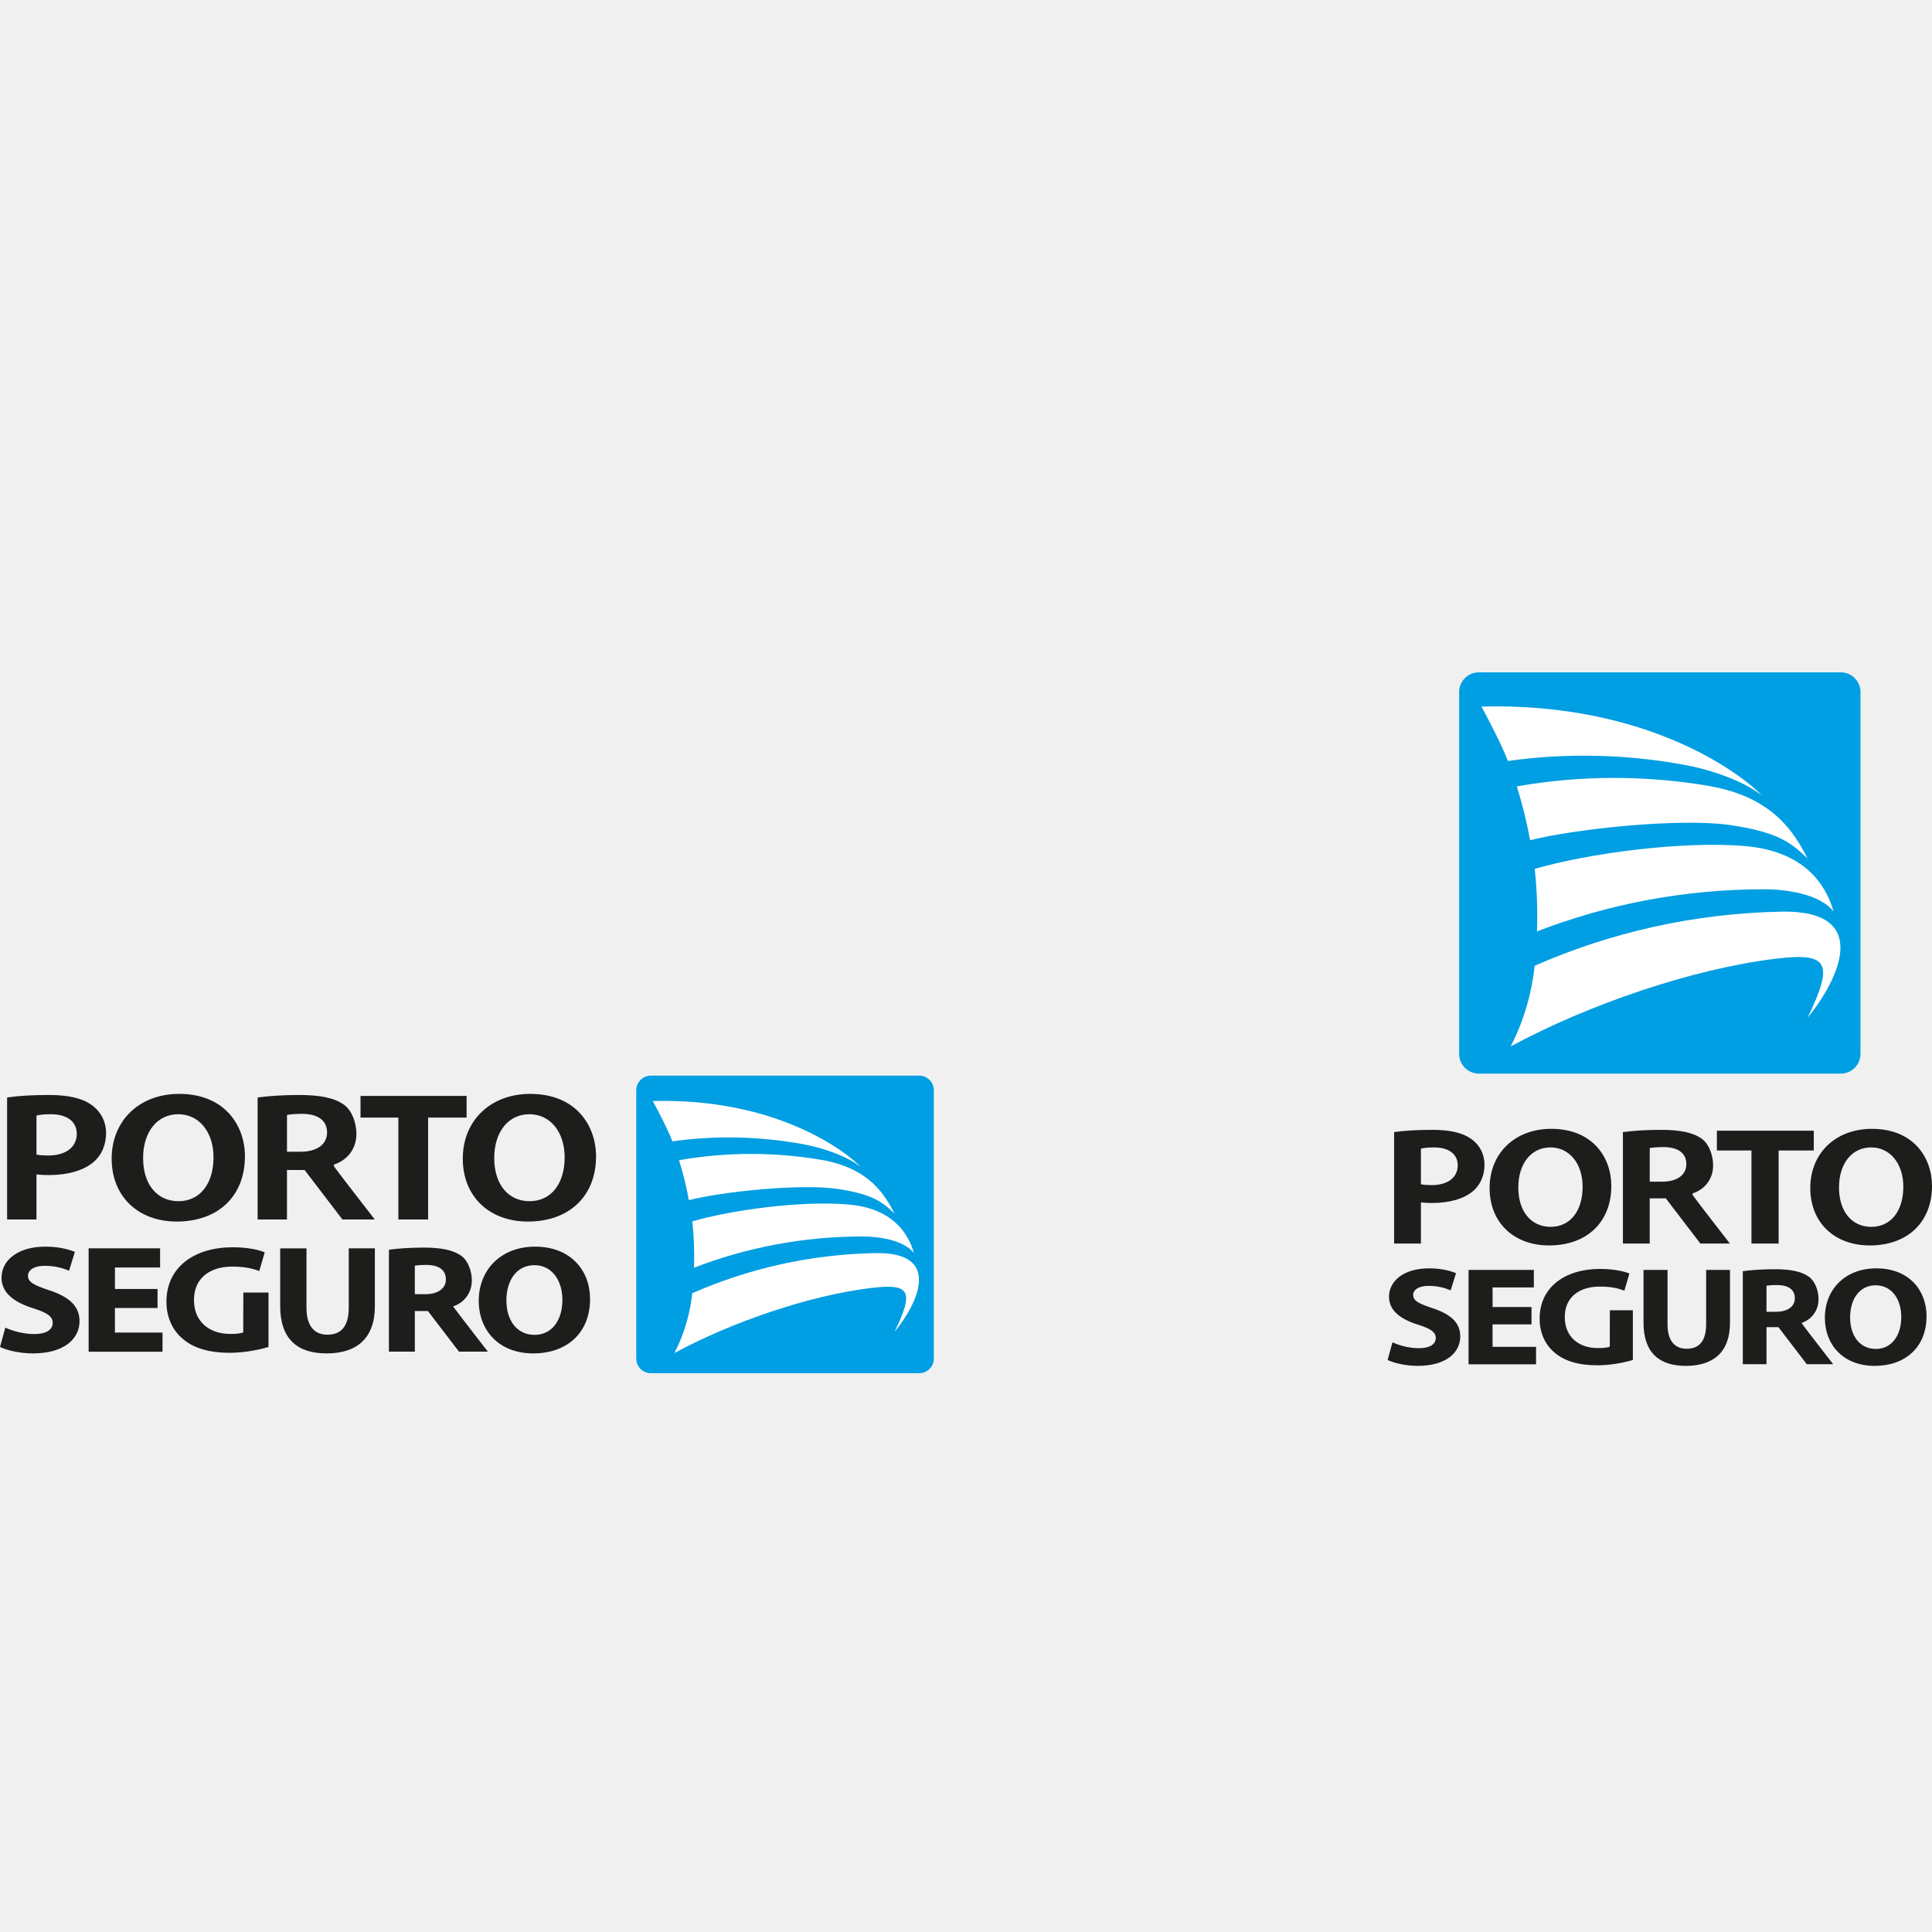
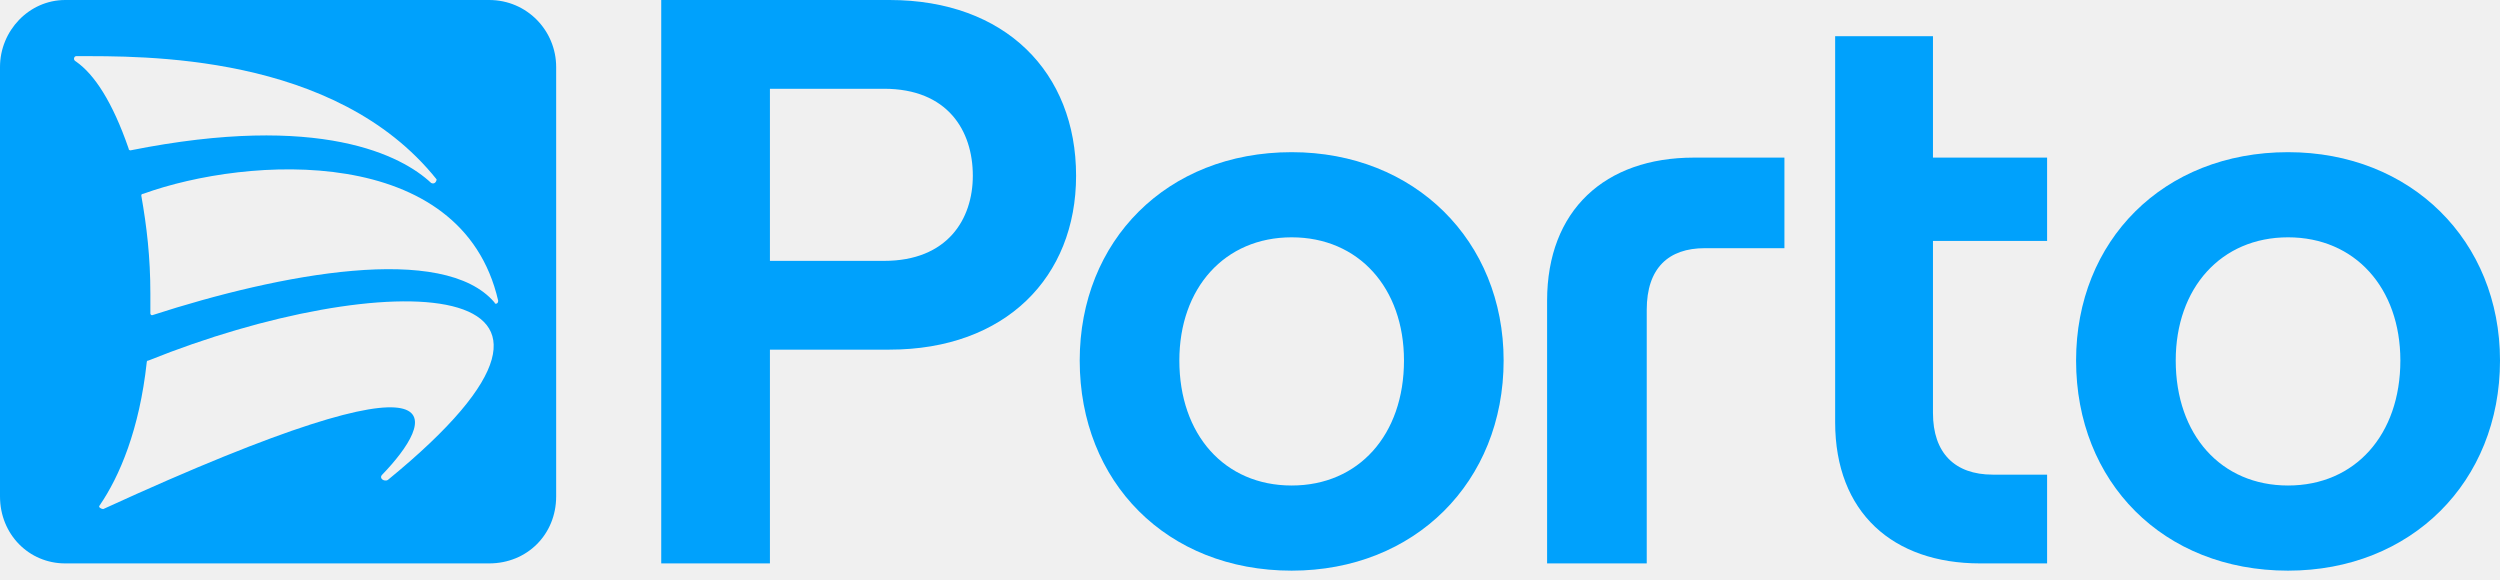
- <svg xmlns="http://www.w3.org/2000/svg" height="2500" viewBox="87.018 -27.376 1088.164 463.666" width="2500">
-   <radialGradient id="a" cx="1128.516" cy="600" gradientTransform="matrix(1.42173 -.03127 .01583 .71968 -583.857 378.476)" gradientUnits="userSpaceOnUse" r="260.156">
-     <stop offset="0" stop-color="#009ee2" />
-     <stop offset="1" stop-color="#009ee2" stop-opacity="0" />
-   </radialGradient>
-   <path d="m604.765 266.207h-151.162c-4.52 0-8.222 3.682-8.222 8.217v151.168c0 4.519 3.697 8.2 8.222 8.2h151.162c4.514 0 8.217-3.681 8.217-8.2v-151.168c.005-4.535-3.698-8.217-8.217-8.217z" fill="#009ee2" />
-   <g fill="#fff">
-     <path d="m601.763 366.102c-6.062-7.689-20.895-9.3-28.924-9.3-33.464 0-65.484 6.219-94.936 17.595.256-8.73.005-17.47-.978-26.094 22.422-6.543 61.985-11.8 88.027-9.52 24.326 2.134 33.49 15.692 36.81 27.319z" />
-     <path d="m590.873 343.904c-6.784-6.37-11.956-10.963-32.527-13.939-20.566-2.96-64.077 1.517-83.335 6.365a184.069 184.069 0 0 0 -5.56-22.49 234.747 234.747 0 0 1 40.64-3.536c13.468 0 26.695 1.15 39.536 3.342 27.203 4.66 35.859 19.897 41.246 30.258z" />
-     <path d="m454.706 280.502c70.045-1.82 109.393 28.845 117.228 37.292-6.82-5.685-19.98-10.529-31.314-12.715-13.928-2.673-28.307-4.064-43.072-4.064-10.79 0-21.423.753-31.81 2.218-2.647-6.91-7.553-16.188-11.032-22.731zm136.167 129.99c11.266-23.28 8.625-27.35-13.5-24.656-34.389 4.2-77.738 18.923-110.485 36.607 5.973-11.56 8.886-23.197 10.037-33.694 31.617-13.881 66.404-21.873 102.975-22.595 38.286-.758 23.918 28.531 10.973 44.338z" />
-   </g>
-   <path d="m306.065 364.271c4.739-.69 11.79-1.213 19.624-1.213 9.671 0 16.429 1.307 21.079 4.576 3.86 2.772 5.994 8.599 5.994 13.96 0 7.422-4.791 12.715-10.393 14.53v.256c2.782 3.881 19.425 25.263 19.425 25.263h-16.271l-17.485-22.852h-7.37v22.852h-14.603zm14.603 25.032h5.79c7.354 0 11.7-3.274 11.7-8.384 0-5.345-4.063-8.018-10.826-8.107-3.573 0-5.612.256-6.669.419v16.072zm-230.658 18.845c3.975 1.815 10.063 3.61 16.35 3.61 6.773 0 10.35-2.5 10.35-6.288 0-3.635-3.085-5.716-10.941-8.216-10.827-3.369-17.888-8.709-17.888-17.187 0-9.943 9.279-17.543 24.656-17.543 7.354 0 12.778 1.397 16.659 2.95l-3.29 10.618c-2.61-1.12-7.255-2.767-13.651-2.767-6.376 0-9.483 2.6-9.483 5.612 0 3.734 3.687 5.361 12.103 8.206 11.528 3.818 16.941 9.153 16.941 17.37 0 9.75-8.416 18.144-26.314 18.144-7.458 0-14.807-1.81-18.484-3.63zm85.74-11.067h-24.006v13.829h26.805v10.79h-41.612v-58.219h40.258v10.796h-25.44v12.097h24.001v10.707zm62.509 21.947c-4.55 1.39-13.16 3.284-21.78 3.284-11.898 0-20.508-2.688-26.517-7.861-6.005-5.01-9.295-12.61-9.195-21.141.104-19.363 15.869-30.435 37.26-30.435 8.416 0 14.897 1.464 18.098 2.866l-3.091 10.528c-3.583-1.375-8.034-2.51-15.2-2.51-12.275 0-21.57 6.224-21.57 18.84 0 12.003 8.416 19.096 20.509 19.096 3.384 0 6.098-.346 7.26-.863v-12.182l.041-10.272h14.18v30.65zm21.381-55.542v33.517c0 10.01 4.258 15.11 11.8 15.11 7.746 0 12.004-4.817 12.004-15.11v-33.517h14.708v32.654c0 17.976-10.163 26.517-27.193 26.517-16.455 0-26.136-8.122-26.136-26.69v-32.47h14.812v-.01zm159.72 28.516c0 19.07-12.966 30.655-32.031 30.655-19.358 0-30.67-13.044-30.67-29.63 0-17.443 12.484-30.503 31.737-30.503 20.037.005 30.964 13.4 30.964 29.478zm-47.12.759c0 11.418 5.999 19.451 15.863 19.451 9.97 0 15.68-8.468 15.68-19.776 0-10.465-5.606-19.467-15.78-19.467-9.958.01-15.764 8.484-15.764 19.792zm-233.693-110.083c-5.23-3.75-13.039-5.57-23.876-5.57-9.383 0-17.318.46-23.646 1.401v68.716h16.533v-25.43l.711.105c1.59.204 3.682.314 6.025.314 10.921 0 19.714-2.532 25.394-7.323 4.56-3.854 7.071-9.67 7.071-16.329.016-6.418-2.976-12.207-8.212-15.884zm-24.352 28.51c-2.835 0-4.66-.141-6.135-.444l-.502-.115v-21.916l.465-.136c.827-.183 3.149-.638 7.595-.638 9.168 0 14.64 4.127 14.64 11.042 0 7.52-6.157 12.207-16.063 12.207zm73.722-34.703c-22.365 0-38.004 14.995-38.004 36.482 0 21.177 14.765 35.425 36.707 35.425 23.3 0 38.349-14.4 38.349-36.696.005-17.533-11.45-35.211-37.052-35.211zm-.35 60.442c-12.125 0-19.95-9.535-19.95-24.285 0-14.775 7.961-24.703 19.834-24.703 11.67 0 19.823 9.99 19.823 24.285 0 15.01-7.73 24.703-19.708 24.703zm87.639-19.494-.12-.162v-.978l.434-.152c5.643-1.81 12.228-7.39 12.228-17.092 0-6.857-2.83-13.474-7.03-16.486-5.34-3.777-13.148-5.456-25.314-5.456-8.5 0-16.936.518-23.28 1.397v68.716h16.528v-27.857h9.932s20.921 27.355 21.303 27.857h18.207c-3.755-4.833-19.896-25.634-22.888-29.787zm-18.855-8.374h-7.694v-20.707l.518-.088c2.196-.356 4.968-.534 8.258-.534 8.897.115 13.803 3.85 13.803 10.513-.005 6.684-5.69 10.816-14.885 10.816zm93.476-31.423v12.191h-21.674v57.404h-16.763v-57.404h-21.32v-12.191zm35.844-1.151c-22.36 0-37.999 14.995-37.999 36.482 0 21.177 14.745 35.425 36.718 35.425 23.29 0 38.343-14.4 38.343-36.696-.01-17.533-11.454-35.211-37.062-35.211zm-.35 60.442c-12.114 0-19.933-9.535-19.933-24.285 0-14.775 7.955-24.703 19.828-24.703 11.68 0 19.833 9.99 19.833 24.285-.01 15.01-7.74 24.703-19.728 24.703z" fill="#1d1d1b" />
-   <g stroke-width="7.054">
-     <path d="m1123.81 39.053h-203.862c-6.095 0-11.089 4.966-11.089 11.082v203.869c0 6.094 4.987 11.06 11.089 11.06h203.862c6.087 0 11.081-4.966 11.081-11.06v-203.87c.01-6.115-4.987-11.08-11.082-11.08z" fill="#009ee2" />
-     <g fill="#fff">
-       <path d="m1119.76 173.774c-8.175-10.37-28.18-12.542-39.007-12.542-45.13 0-88.313 8.387-128.033 23.729.345-11.773.01-23.56-1.32-35.191 30.24-8.825 83.595-15.914 118.716-12.838 32.807 2.878 45.166 21.161 49.645 36.842z" />
-       <path d="m1105.075 143.837c-9.15-8.591-16.125-14.784-43.868-18.798-27.736-3.992-86.416 2.046-112.388 8.584a248.237 248.237 0 0 0 -7.498-30.33 316.588 316.588 0 0 1 54.808-4.77c18.163 0 36.002 1.553 53.32 4.508 36.686 6.285 48.36 26.833 55.626 40.806z" />
-       <path d="m921.436 58.331c94.464-2.455 147.53 38.902 158.097 50.294-9.198-7.668-26.946-14.2-42.231-17.148-18.785-3.605-38.175-5.48-58.088-5.48a307.366 307.366 0 0 0 -42.902 2.99c-3.569-9.318-10.185-21.832-14.876-30.656zm183.639 175.309c15.193-31.397 11.631-36.885-18.206-33.252-46.379 5.664-104.84 25.52-149.005 49.37 8.056-15.59 11.985-31.284 13.536-45.441 42.64-18.721 89.555-29.5 138.876-30.473 51.633-1.023 32.257 38.479 14.799 59.795z" />
-     </g>
-   </g>
-   <path d="m1068.627 376.349c4.328-.63 10.767-1.108 17.923-1.108 8.833 0 15.005 1.194 19.251 4.18 3.526 2.531 5.475 7.853 5.475 12.75 0 6.778-4.376 11.612-9.492 13.27v.234c2.541 3.544 17.741 23.072 17.741 23.072h-14.86l-15.97-20.87h-6.73v20.87h-13.338zm13.337 22.862h5.288c6.717 0 10.686-2.99 10.686-7.657 0-4.882-3.711-7.323-9.888-7.404-3.263 0-5.126.234-6.09.382v14.68zm-210.663 17.212c3.63 1.657 9.19 3.296 14.932 3.296 6.187 0 9.454-2.283 9.454-5.742 0-3.32-2.818-5.221-9.993-7.505-9.889-3.076-16.338-7.953-16.338-15.697 0-9.08 8.475-16.022 22.519-16.022 6.716 0 11.67 1.276 15.215 2.695l-3.005 9.697c-2.384-1.022-6.626-2.527-12.468-2.527-5.823 0-8.66 2.374-8.66 5.125 0 3.411 3.367 4.897 11.053 7.496 10.529 3.487 15.473 8.36 15.473 15.864 0 8.904-7.686 16.571-24.033 16.571-6.812 0-13.524-1.653-16.882-3.315zm78.308-10.108h-21.926v12.63h24.482v9.855h-38.006v-53.172h36.769v9.86h-23.235v11.048h21.921v9.779zm57.09 20.044c-4.156 1.27-12.02 3-19.892 3-10.867 0-18.73-2.456-24.219-7.18-5.484-4.576-8.488-11.517-8.398-19.308.096-17.685 14.494-27.798 34.031-27.798 7.686 0 13.605 1.338 16.529 2.618l-2.824 9.616c-3.272-1.256-7.337-2.293-13.881-2.293-11.212 0-19.7 5.685-19.7 17.207 0 10.963 7.686 17.44 18.73 17.44 3.09 0 5.57-.315 6.63-.788v-11.125l.038-9.382h12.95v27.993zm19.528-50.727v30.611c0 9.143 3.888 13.8 10.777 13.8 7.074 0 10.963-4.399 10.963-13.8v-30.61h13.433v29.822c0 16.418-9.282 24.22-24.836 24.22-15.028 0-23.87-7.42-23.87-24.378v-29.655h13.528v-.01zm145.874 26.044c0 17.417-11.842 27.998-29.254 27.998-17.68 0-28.012-11.914-28.012-27.061 0-15.932 11.402-27.86 28.986-27.86 18.3.005 28.28 12.239 28.28 26.923zm-43.036.693c0 10.428 5.48 17.765 14.489 17.765 9.104 0 14.32-7.733 14.32-18.061 0-9.559-5.12-17.78-14.411-17.78-9.096.01-14.398 7.748-14.398 18.076zm-213.435-100.541c-4.776-3.425-11.908-5.087-21.806-5.087-8.57 0-15.817.42-21.597 1.28v62.76h15.1v-23.226l.65.096c1.452.186 3.363.286 5.503.286 9.974 0 18.004-2.312 23.192-6.687 4.166-3.52 6.459-8.833 6.459-14.914.014-5.861-2.719-11.15-7.5-14.508zm-22.24 26.04c-2.59 0-4.257-.13-5.604-.406l-.459-.106v-20.015l.425-.124c.755-.167 2.876-.583 6.937-.583 8.374 0 13.37 3.77 13.37 10.084 0 6.87-5.622 11.15-14.67 11.15zm67.33-31.695c-20.426 0-34.709 13.695-34.709 33.319 0 19.342 13.485 32.354 33.525 32.354 21.281 0 35.024-13.15 35.024-33.515.005-16.012-10.456-32.158-33.84-32.158zm-.32 55.202c-11.073 0-18.219-8.708-18.219-22.18 0-13.494 7.27-22.561 18.114-22.561 10.658 0 18.105 9.124 18.105 22.18 0 13.71-7.06 22.561-18 22.561zm80.043-17.804-.11-.148v-.893l.397-.139c5.154-1.652 11.168-6.75 11.168-15.61 0-6.263-2.584-12.306-6.42-15.058-4.877-3.449-12.01-4.982-23.12-4.982-7.763 0-15.468.473-21.263 1.275v62.76h15.095v-25.442h9.072s19.108 24.983 19.456 25.442h16.629c-3.43-4.414-18.172-23.412-20.904-27.205zm-17.22-7.648h-7.028v-18.912l.473-.08c2.006-.326 4.538-.488 7.543-.488 8.126.105 12.606 3.516 12.606 9.602-.004 6.105-5.197 9.878-13.595 9.878zm85.373-28.7v11.136h-19.796v52.427h-15.31v-52.427h-19.47v-11.136zm32.736-1.05c-20.421 0-34.704 13.695-34.704 33.319 0 19.342 13.466 32.354 33.534 32.354 21.272 0 35.02-13.15 35.02-33.515-.01-16.012-10.462-32.158-33.85-32.158zm-.32 55.202c-11.063 0-18.205-8.708-18.205-22.18 0-13.494 7.266-22.561 18.11-22.561 10.667 0 18.114 9.124 18.114 22.18-.01 13.71-7.07 22.561-18.019 22.561z" fill="#1d1d1b" />
-   <text font-family="Myriad Pro" font-size="42.667" letter-spacing="0" word-spacing="0" x="937.5" y="831.25">
-     <tspan x="937.5" y="831.25">SEGUROS</tspan>
-   </text>
-   <rect fill="url(#a)" fill-rule="evenodd" height="5.469" rx="260.156" ry="2.734" width="520.313" x="769.922" y="772.266" />
+ <svg xmlns="http://www.w3.org/2000/svg" version="1.2" viewBox="0 0 138 32" width="138" height="32">
+   <style>.A{fill:#00a1fc}</style>
+   <path fill-rule="evenodd" class="A" d="m138 19.9c0 6.7-4.9 11.6-11.7 11.6c-6.9 0-11.7-4.9-11.7-11.6c0-6.6 4.8-11.5 11.7-11.5c6.8 0 11.7 4.9 11.7 11.5zm-5.5 0c0-4-2.5-6.8-6.2-6.8c-3.7 0-6.2 2.8-6.2 6.8c0 4.1 2.5 6.9 6.2 6.9c3.7 0 6.2-2.8 6.2-6.9z" />
+   <path class="A" d="m106.7 2v6.7h6.3v4.6h-6.3v9.5c0 2.2 1.2 3.4 3.3 3.4h3v4.9h-3.7c-4.8 0-8-2.8-8-7.8v-21.3z" />
+   <path fill-rule="evenodd" class="A" d="m83 19.9c0 6.7-4.9 11.6-11.7 11.6c-6.9 0-11.7-4.9-11.7-11.6c0-6.6 4.8-11.5 11.7-11.5c6.8 0 11.7 4.9 11.7 11.5zm-5.5 0c0-4-2.5-6.8-6.2-6.8c-3.7 0-6.2 2.8-6.2 6.8c0 4.1 2.5 6.9 6.2 6.9c3.7 0 6.2-2.8 6.2-6.9z" />
+   <path fill-rule="evenodd" class="A" d="m59.4 9.7c0 5.6-3.9 9.6-10.3 9.6h-6.6v11.8h-6v-31.1h12.6c6.4 0 10.3 4 10.3 9.7zm-5.7 0c0-2.5-1.4-4.8-4.9-4.8h-6.3v9.5h6.3c3.5 0 4.9-2.3 4.9-4.7z" />
+   <path class="A" d="m85.4 31.1v-14.5c0-5 3.2-7.9 8.1-7.9h5v5h-4.4c-2 0-3.2 1.1-3.2 3.4v14z" />
+   <path fill-rule="evenodd" class="A" d="m30.7 3.7v23.7c0 2.1-1.6 3.7-3.7 3.7h-23.4c-2 0-3.6-1.6-3.6-3.7v-23.7c0-2 1.6-3.7 3.6-3.7h23.4c2.1 0 3.7 1.7 3.7 3.7zm-22.5 16.2q-0.1 0-0.1 0.1c-0.4 3.7-1.5 6.3-2.6 7.9c-0.1 0.1 0.1 0.2 0.2 0.2c20.5-9.4 18.2-4.8 15.4-1.9c-0.2 0.2 0.1 0.4 0.3 0.3c14.2-11.6-0.3-11.8-13.2-6.6zm-1.1-11.7c0 0.1 0.1 0.1 0.1 0.1c10.5-2.1 15 0.3 16.6 1.8c0.2 0.1 0.3-0.1 0.3-0.2c-5.6-7-16.3-6.8-19.9-6.8c-0.1 0-0.2 0.2 0 0.3c1 0.7 2 2.2 2.9 4.8zm20.4 8.4c-2-8.7-13.8-8-19.6-5.9q-0.1 0-0.1 0.1c0.3 1.7 0.5 3.4 0.5 5.4q0 0.5 0 1.1c0 0 0 0.1 0.1 0.1c7.1-2.3 16.1-4 18.9-0.7c0 0.1 0.2 0.1 0.2-0.1z" />
</svg>
